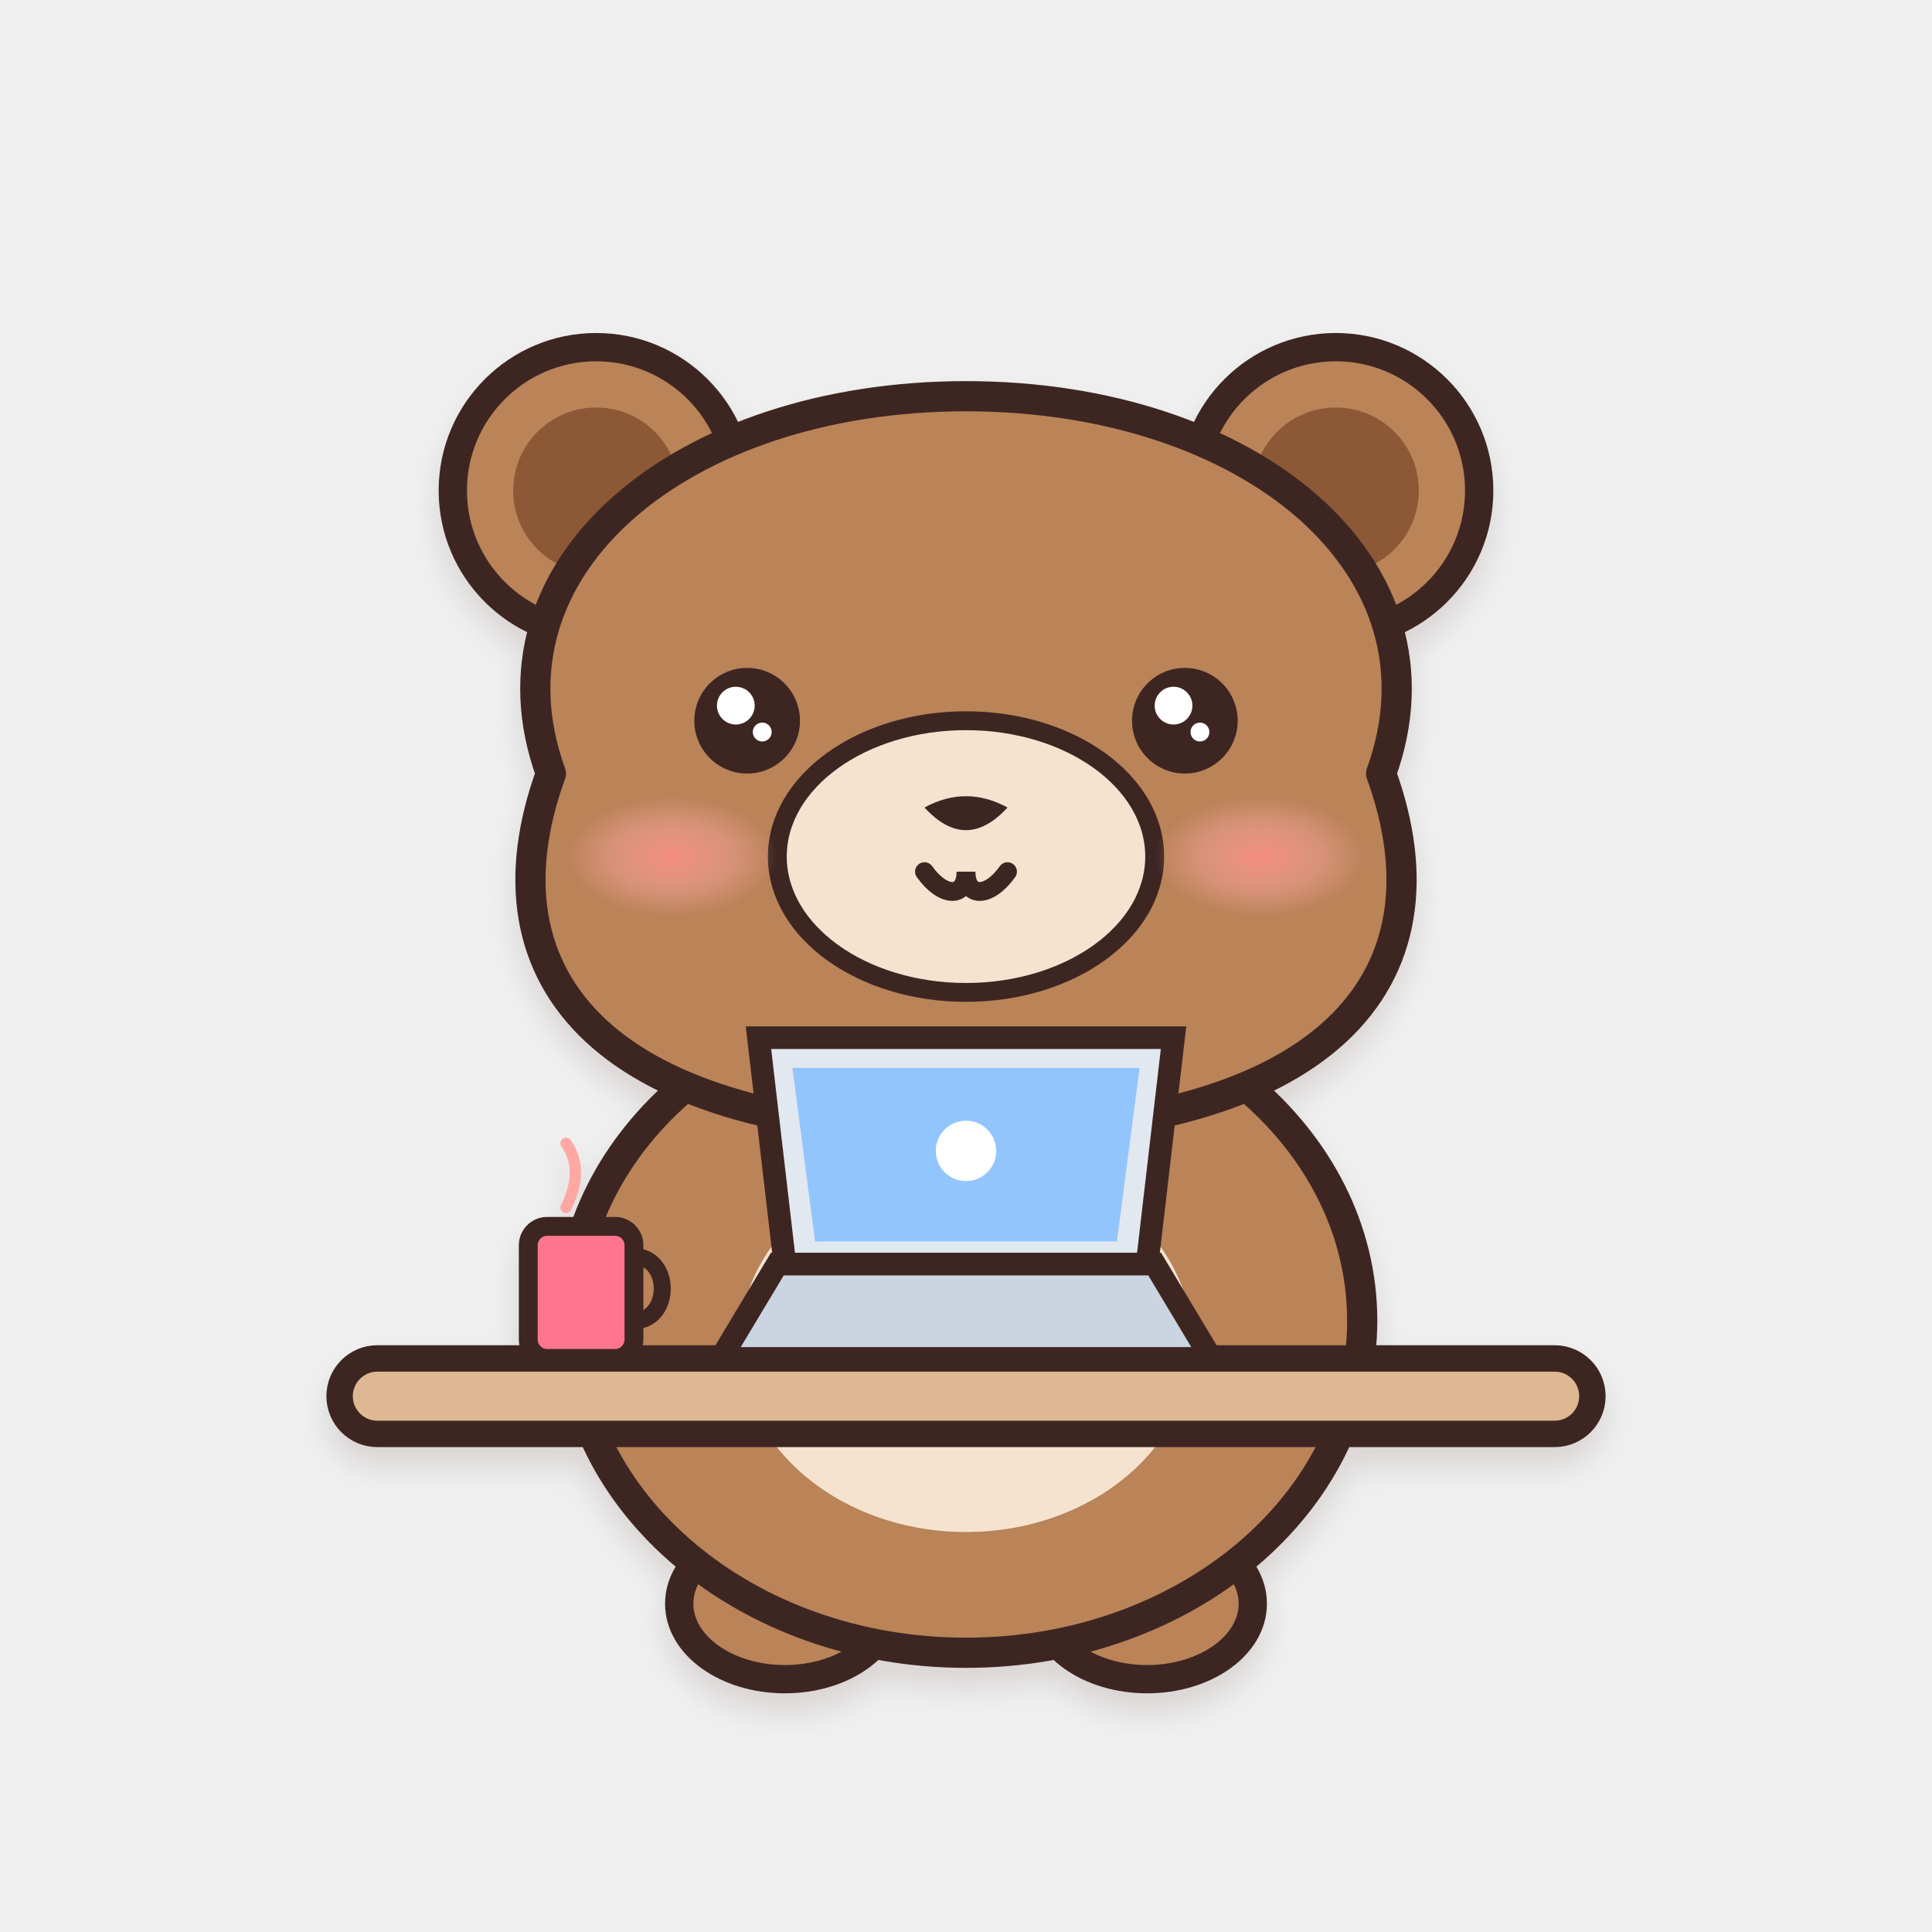
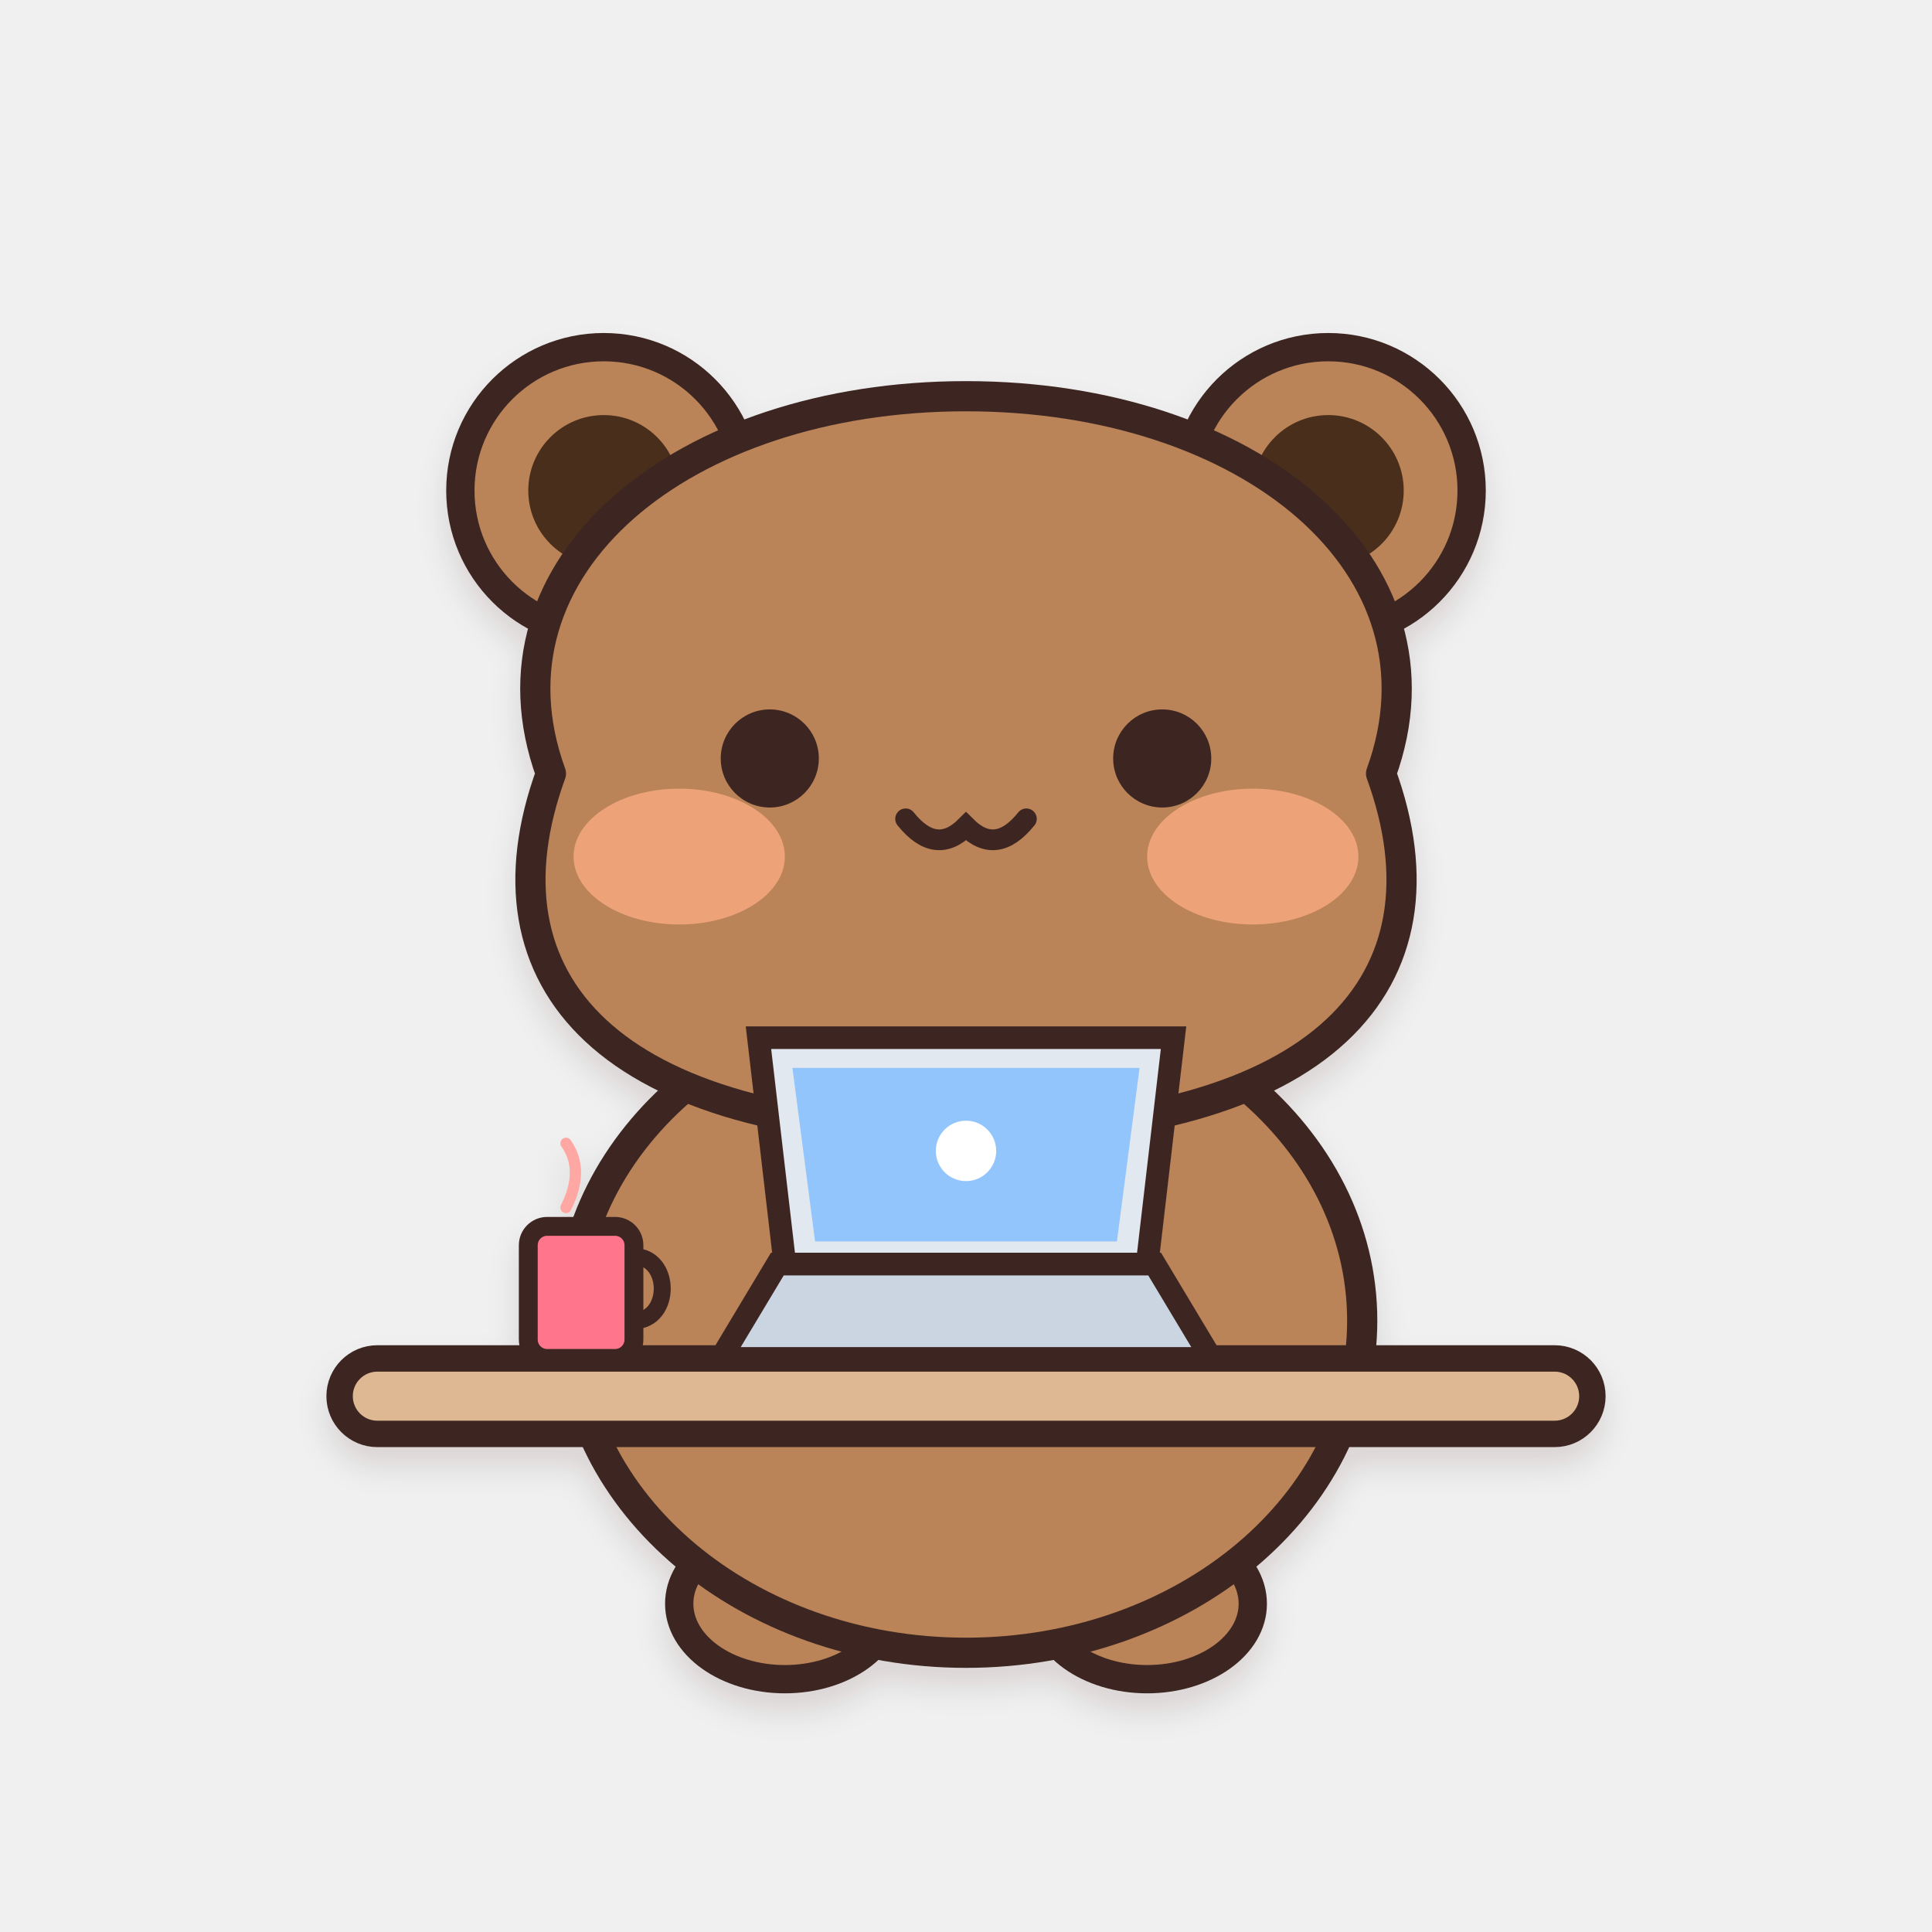
<svg xmlns="http://www.w3.org/2000/svg" viewBox="0 0 512 512" width="512" height="512">
  <defs>
    <radialGradient id="bubuBlush" cx="50%" cy="50%" r="50%">
      <stop offset="0%" stop-color="#FF9E99" stop-opacity="0.85" />
      <stop offset="60%" stop-color="#FFA8A3" stop-opacity="0.45" />
      <stop offset="100%" stop-color="#FFA8A3" stop-opacity="0" />
    </radialGradient>
    <radialGradient id="duduBlush" cx="50%" cy="50%" r="50%">
      <stop offset="0%" stop-color="#FF8E85" stop-opacity="0.85" />
      <stop offset="60%" stop-color="#FFA8A3" stop-opacity="0.4" />
      <stop offset="100%" stop-color="#FFA8A3" stop-opacity="0" />
    </radialGradient>
    <linearGradient id="heartPinkGrad" x1="0%" y1="0%" x2="0%" y2="100%">
      <stop offset="0%" stop-color="#FF758C" />
      <stop offset="100%" stop-color="#FF5277" />
    </linearGradient>
    <linearGradient id="heartRedGrad" x1="0%" y1="0%" x2="0%" y2="100%">
      <stop offset="0%" stop-color="#FF4B4B" />
      <stop offset="100%" stop-color="#D92027" />
    </linearGradient>
    <linearGradient id="bobaGrad" x1="0%" y1="0%" x2="0%" y2="100%">
      <stop offset="0%" stop-color="#F2D1A0" />
      <stop offset="100%" stop-color="#C59B6D" />
    </linearGradient>
    <linearGradient id="cloudGrad" x1="0%" y1="0%" x2="0%" y2="100%">
      <stop offset="0%" stop-color="#FFFFFF" />
      <stop offset="100%" stop-color="#E2F1FF" />
    </linearGradient>
    <linearGradient id="goldGrad" x1="0%" y1="0%" x2="100%" y2="100%">
      <stop offset="0%" stop-color="#FFE066" />
      <stop offset="100%" stop-color="#F59E0B" />
    </linearGradient>
    <filter id="softShadow" x="-15%" y="-15%" width="130%" height="130%">
      <feDropShadow dx="0" dy="5" stdDeviation="4" flood-color="#362213" flood-opacity="0.12" />
    </filter>
  </defs>
  <g filter="url(#softShadow)">
    <ellipse cx="208" cy="425" rx="28" ry="20" fill="#BA8358" stroke="#3E2723" stroke-width="7.5" />
    <ellipse cx="304" cy="425" rx="28" ry="20" fill="#BA8358" stroke="#3E2723" stroke-width="7.5" />
    <ellipse cx="256" cy="350" rx="105" ry="88" fill="#BA8358" stroke="#3E2723" stroke-width="8" />
-     <ellipse cx="256" cy="356" rx="60" ry="50" fill="#F5E3D0" />
-     <circle cx="158" cy="130" r="38" fill="#BA8358" stroke="#3E2723" stroke-width="7.5" />
-     <circle cx="158" cy="130" r="22" fill="#8C5935" />
-     <circle cx="354" cy="130" r="38" fill="#BA8358" stroke="#3E2723" stroke-width="7.5" />
-     <circle cx="354" cy="130" r="22" fill="#8C5935" />
+     <circle cx="160" cy="130" r="38" fill="#BA8358" stroke="#3E2723" stroke-width="7.5" />
+     <circle cx="160" cy="130" r="20" fill="#4A2E1B" />
+     <circle cx="352" cy="130" r="38" fill="#BA8358" stroke="#3E2723" stroke-width="7.5" />
+     <circle cx="352" cy="130" r="20" fill="#4A2E1B" />
    <path d="M 146 205              C 126 150, 181 105, 256 105              C 331 105, 386 150, 366 205              C 386 260, 351 300, 256 300              C 161 300, 126 260, 146 205 Z" fill="#BA8358" stroke="#3E2723" stroke-width="8" stroke-linejoin="round" />
-     <ellipse cx="256" cy="227" rx="50" ry="36" fill="#F5E3D0" stroke="#3E2723" stroke-width="5" />
-     <ellipse cx="178" cy="227" rx="28" ry="16" fill="url(#duduBlush)" />
-     <ellipse cx="334" cy="227" rx="28" ry="16" fill="url(#duduBlush)" />
-     <circle cx="198" cy="191" r="14" fill="#3E2723" />
-     <circle cx="195" cy="187" r="5" fill="#FFFFFF" />
-     <circle cx="202" cy="194" r="2.5" fill="#FFFFFF" />
-     <circle cx="314" cy="191" r="14" fill="#3E2723" />
-     <circle cx="311" cy="187" r="5" fill="#FFFFFF" />
-     <circle cx="318" cy="194" r="2.5" fill="#FFFFFF" />
-     <path d="M 245 214 Q 256 208 267 214 Q 256 226 245 214 Z" fill="#3E2723" />
-     <path d="M 245 231 C 250 238, 256 238, 256 231 C 256 238, 262 238, 267 231" fill="none" stroke="#3E2723" stroke-width="5" stroke-linecap="round" />
+     <ellipse cx="180" cy="227" rx="28" ry="18" fill="#F6A77E" opacity="0.85" />
+     <ellipse cx="332" cy="227" rx="28" ry="18" fill="#F6A77E" opacity="0.85" />
+     <circle cx="204" cy="201" r="13" fill="#3E2723" />
+     <circle cx="308" cy="201" r="13" fill="#3E2723" />
+     <path d="M 240 217 Q 248 227 256 219 Q 264 227 272 217" fill="none" stroke="#3E2723" stroke-width="5.5" stroke-linecap="round" />
    <rect x="90" y="360" width="332" height="20" rx="10" fill="#DDB892" stroke="#3E2723" stroke-width="7" />
    <g transform="translate(256, 335)">
      <polygon points="-55,-60 55,-60 48,0 -48,0" fill="#E2E8F0" stroke="#3E2723" stroke-width="6" />
      <polygon points="-46,-52 46,-52 40,-6 -40,-6" fill="#93C5FD" />
      <circle cx="0" cy="-30" r="8" fill="#FFFFFF" />
      <polygon points="-65,25 65,25 50,0 -50,0" fill="#CBD5E1" stroke="#3E2723" stroke-width="6" />
    </g>
    <g transform="translate(140, 325)">
      <rect x="0" y="0" width="28" height="35" rx="5" fill="#FF758C" stroke="#3E2723" stroke-width="5" />
      <path d="M 28 8 C 38 8, 38 25, 28 25" fill="none" stroke="#3E2723" stroke-width="4.5" />
      <path d="M 10 -5 Q 15 -15 10 -22" fill="none" stroke="#FFA8A3" stroke-width="3" stroke-linecap="round" />
    </g>
  </g>
</svg>
